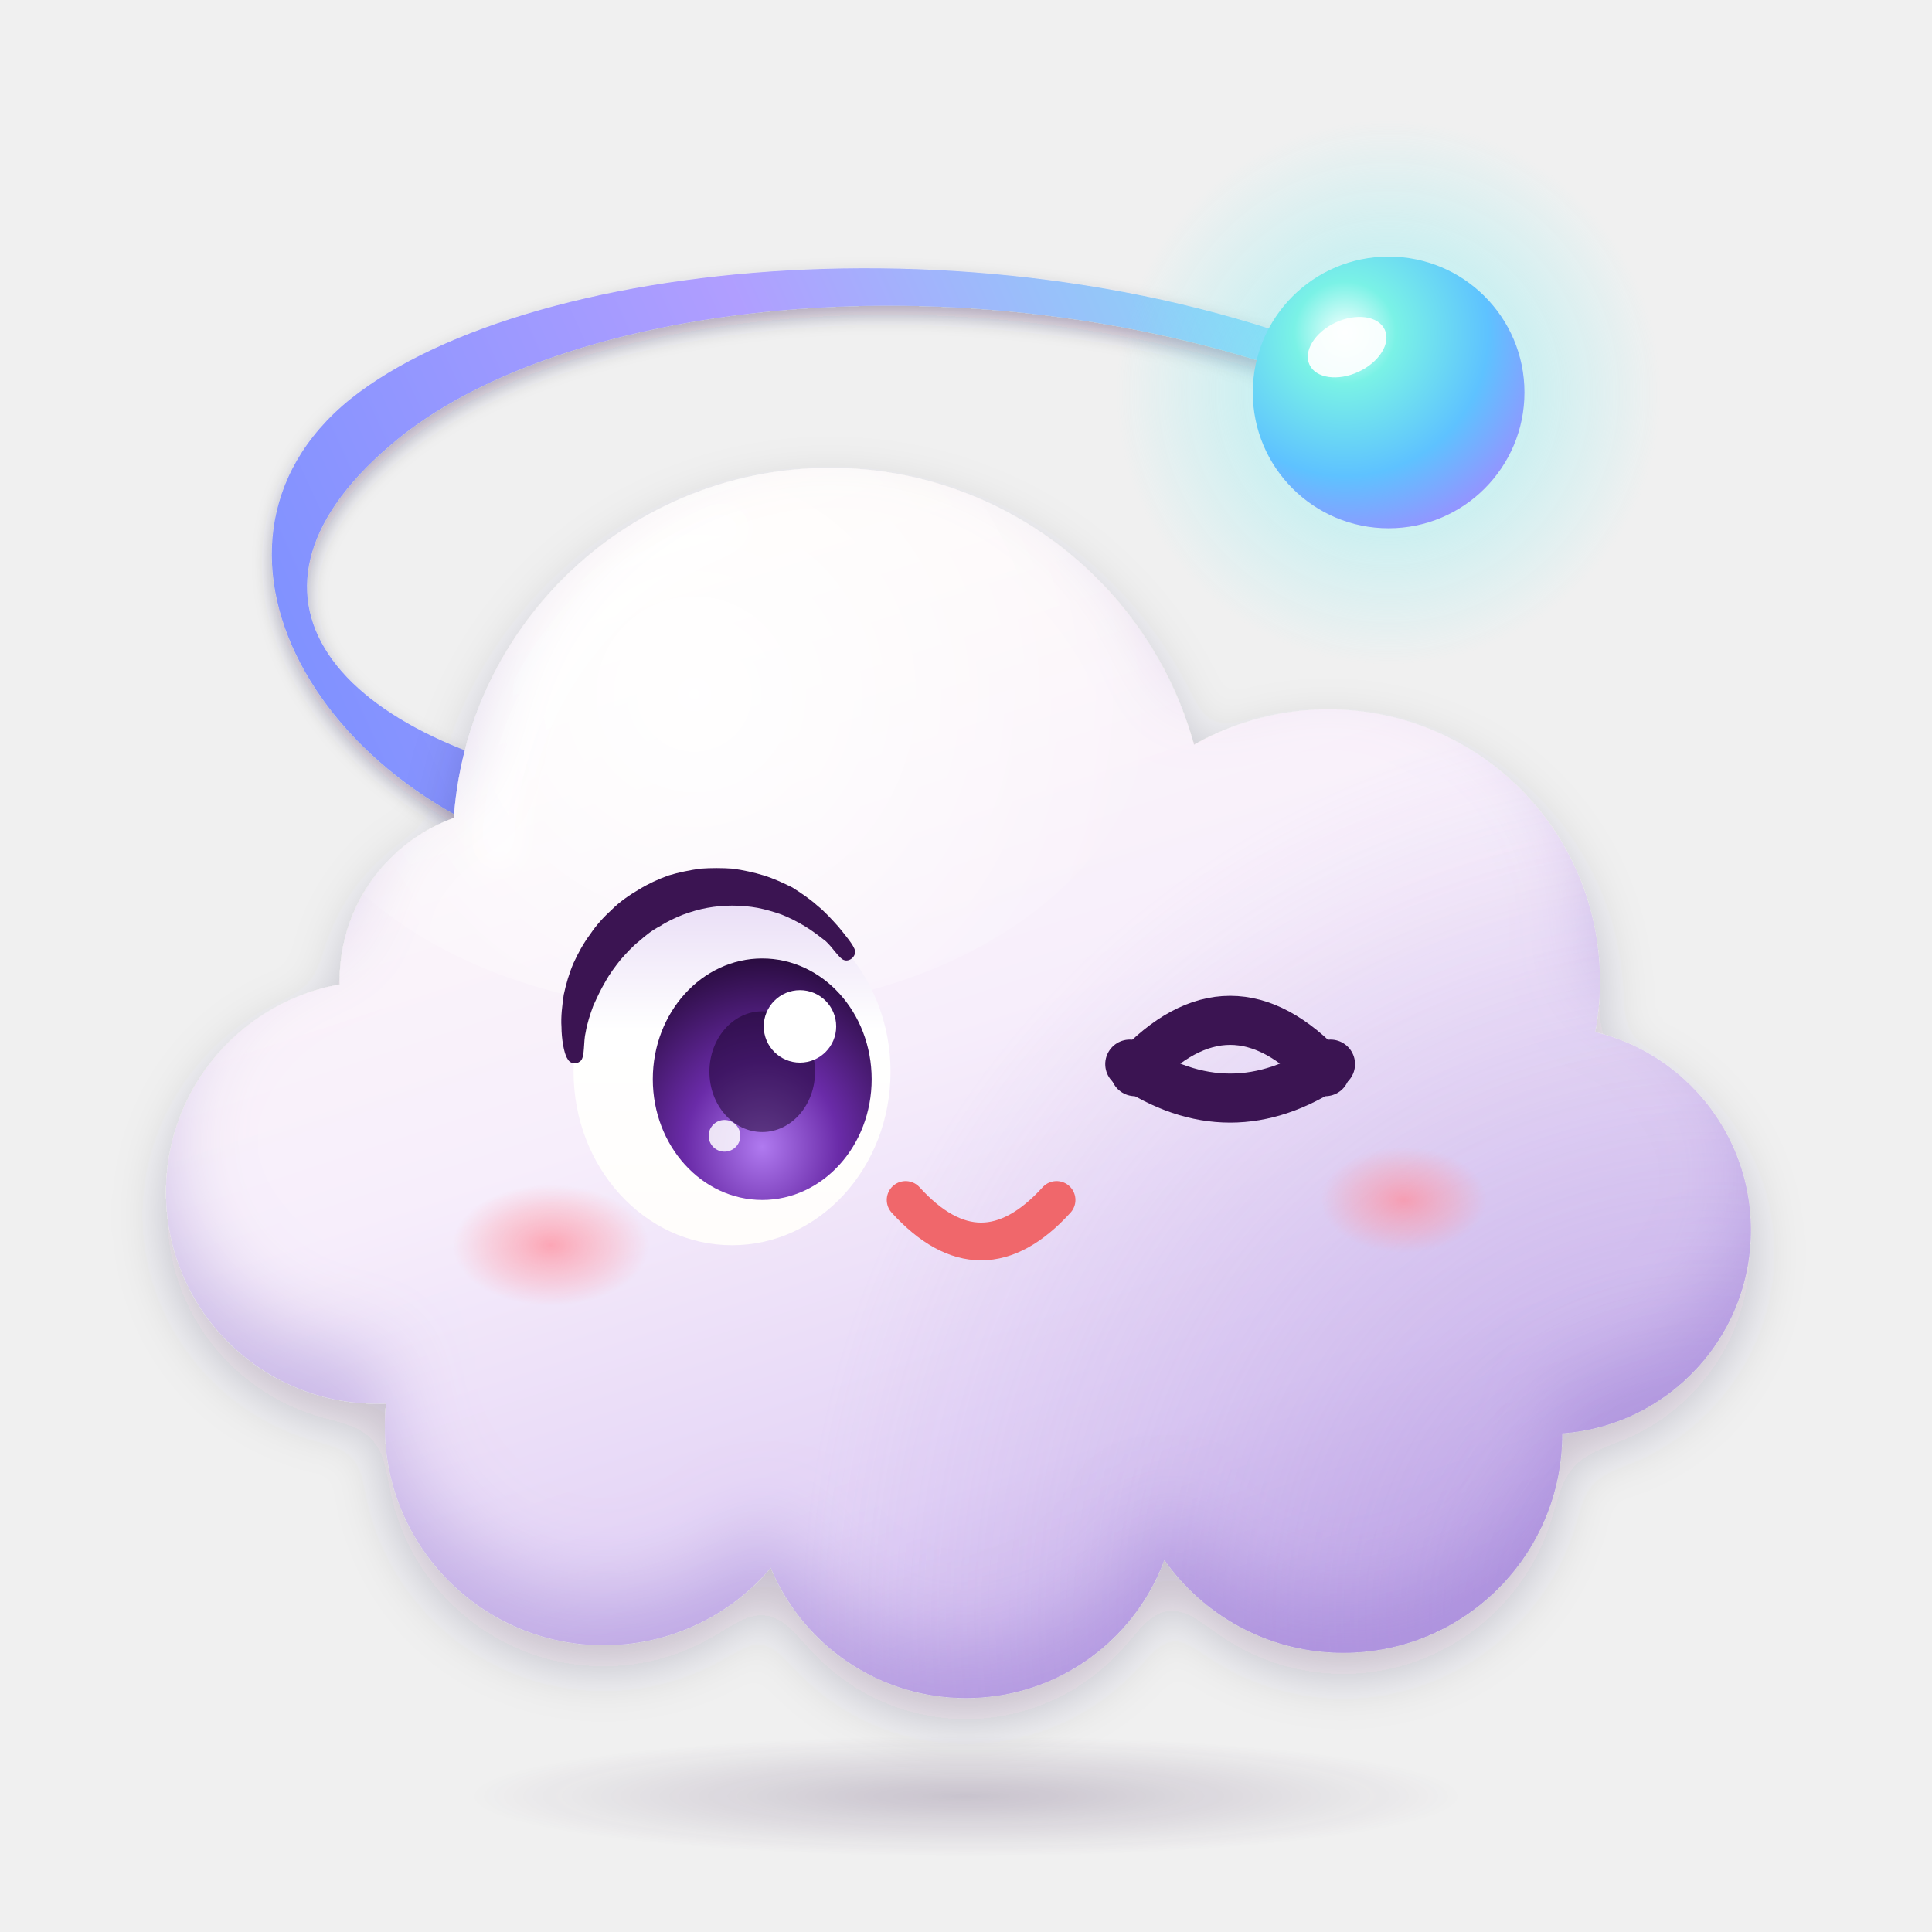
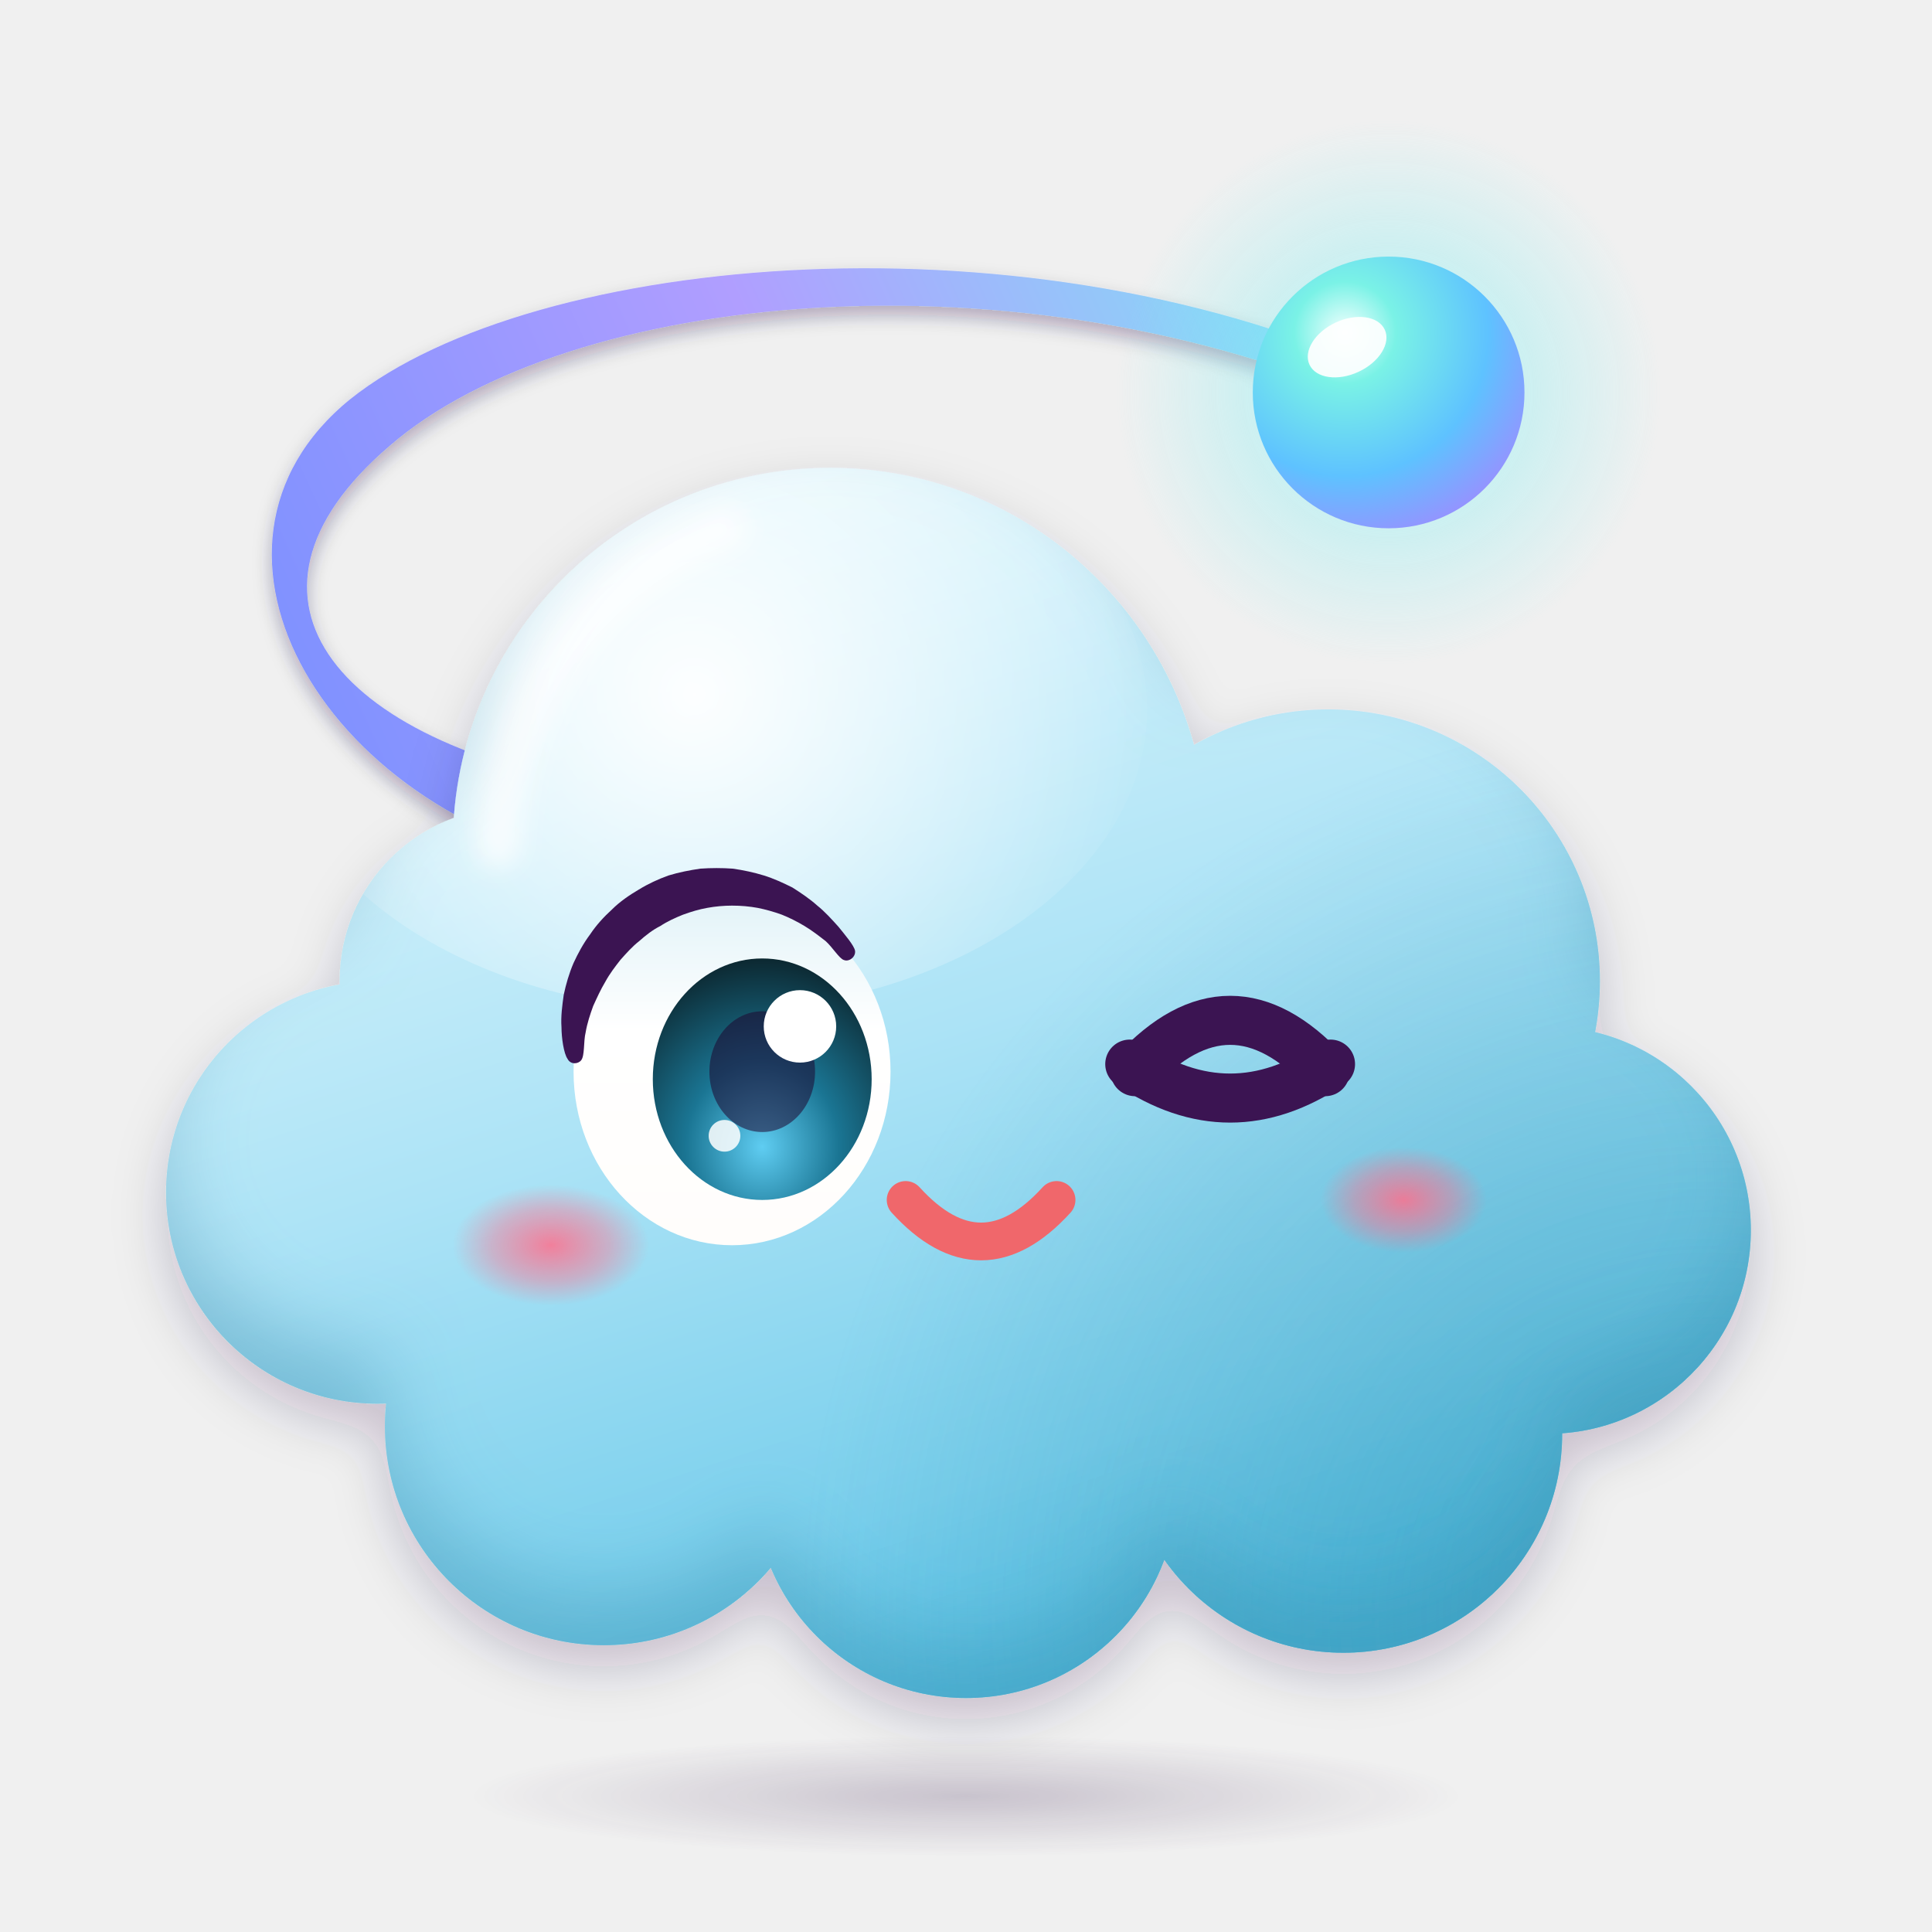
<svg xmlns="http://www.w3.org/2000/svg" viewBox="0 0 256 256" role="img" aria-labelledby="kcTitle">
  <style>
    .float{transform-origin:128px 200px;animation:kfloat 4s cubic-bezier(.45,0,.55,1) infinite}
    @keyframes kfloat{0%{transform:translate(0px,0px)}50%{transform:translate(0px,-3px)}100%{transform:translate(0px,0px)}}
    .groundB{transform-origin:128px 238px;animation:kgroundB 4s cubic-bezier(.45,0,.55,1) infinite}
    @keyframes kgroundB{0%{opacity:1;transform:scale(1,1)}50%{opacity:0.82;transform:scale(0.94,0.94)}100%{opacity:1;transform:scale(1,1)}}
    .hop{animation:khop 8s cubic-bezier(.45,0,.55,1) infinite}
    @keyframes khop{0%{transform:translate(0px,0px)}30.625%{transform:translate(0px,0px);animation-timing-function:cubic-bezier(.2,.75,.35,1)}33.125%{transform:translate(0px,0px);animation-timing-function:cubic-bezier(.2,.75,.35,1)}37.125%{transform:translate(0px,-16.2px);animation-timing-function:cubic-bezier(.2,.75,.35,1)}39.25%{transform:translate(0px,-18px);animation-timing-function:cubic-bezier(.6,0,.85,.45)}42%{transform:translate(0px,-1px);animation-timing-function:cubic-bezier(.2,.75,.35,1)}43.125%{transform:translate(0px,0px);animation-timing-function:cubic-bezier(.2,.75,.35,1)}45.25%{transform:translate(0px,-4px)}47.5%{transform:translate(0px,0px)}50%{transform:translate(0px,0px)}100%{transform:translate(0px,0px)}}
    .squash{transform-origin:128px 226px;animation:ksquash 8s cubic-bezier(.45,0,.55,1) infinite}
    @keyframes ksquash{0%{transform:scale(1,1)}30.625%{transform:scale(1,1);animation-timing-function:cubic-bezier(.2,.75,.35,1)}33.125%{transform:scale(1.09,0.89);animation-timing-function:cubic-bezier(.2,.75,.35,1)}37.125%{transform:scale(0.94,1.08);animation-timing-function:cubic-bezier(.2,.75,.35,1)}39.25%{transform:scale(1.01,0.99);animation-timing-function:cubic-bezier(.6,0,.85,.45)}42%{transform:scale(0.96,1.05);animation-timing-function:cubic-bezier(.2,.75,.35,1)}43.125%{transform:scale(1.08,0.9);animation-timing-function:cubic-bezier(.2,.75,.35,1)}45.25%{transform:scale(0.98,1.02)}47.5%{transform:scale(1.015,0.985)}50%{transform:scale(1,1)}100%{transform:scale(1,1)}}
    .groundA{transform-origin:128px 238px;animation:kgroundA 8s cubic-bezier(.45,0,.55,1) infinite}
    @keyframes kgroundA{0%{opacity:1;transform:scale(1,1)}30.625%{opacity:1;transform:scale(1,1);animation-timing-function:cubic-bezier(.2,.75,.35,1)}33.125%{opacity:1;transform:scale(1.09,1.09);animation-timing-function:cubic-bezier(.2,.75,.35,1)}37.125%{opacity:0.703;transform:scale(0.827,0.827);animation-timing-function:cubic-bezier(.2,.75,.35,1)}39.25%{opacity:0.67;transform:scale(0.808,0.808);animation-timing-function:cubic-bezier(.6,0,.85,.45)}42%{opacity:0.982;transform:scale(0.95,0.95);animation-timing-function:cubic-bezier(.2,.75,.35,1)}43.125%{opacity:1;transform:scale(1.08,1.08);animation-timing-function:cubic-bezier(.2,.75,.35,1)}45.25%{opacity:0.927;transform:scale(0.957,0.957)}47.5%{opacity:1;transform:scale(1.015,1.015)}50%{opacity:1;transform:scale(1,1)}100%{opacity:1;transform:scale(1,1)}}
    .tilt{transform-origin:128px 160px;animation:ktilt 8s cubic-bezier(.45,0,.55,1) infinite}
    @keyframes ktilt{0%{transform:rotate(0deg)}15.625%{transform:rotate(0deg)}20%{transform:rotate(-5deg)}27.5%{transform:rotate(-5deg)}30.625%{transform:rotate(0deg)}56.25%{transform:rotate(0deg)}59.75%{transform:rotate(5deg)}68.125%{transform:rotate(5deg)}73.125%{transform:rotate(0deg)}76.25%{transform:rotate(0deg)}78.75%{transform:rotate(-2deg)}83.125%{transform:rotate(-2deg)}86.875%{transform:rotate(0deg)}100%{transform:rotate(0deg)}}
    .orbGlow{transform-origin:184px 52px;animation:korbGlow 8s cubic-bezier(.45,0,.55,1) infinite}
    @keyframes korbGlow{0%{opacity:0.45;transform:scale(0.9,0.9)}18.75%{opacity:0.5;transform:scale(0.95,0.95)}22.75%{opacity:0.95;transform:scale(1.28,1.28)}28.75%{opacity:0.55;transform:scale(1,1)}36.25%{opacity:0.6;transform:scale(1,1)}39%{opacity:1;transform:scale(1.4,1.4)}45%{opacity:0.55;transform:scale(1,1)}62.5%{opacity:0.7;transform:scale(1.12,1.12)}75%{opacity:0.45;transform:scale(0.92,0.92)}87.5%{opacity:0.62;transform:scale(1.06,1.06)}100%{opacity:0.45;transform:scale(0.9,0.9)}}
    .orbBall{transform-origin:184px 52px;animation:korbBall 8s cubic-bezier(.45,0,.55,1) infinite}
    @keyframes korbBall{0%{transform:scale(1,1)}21.5%{transform:scale(1,1)}22.75%{transform:scale(1.14,1.14)}24.5%{transform:scale(1,1)}37.5%{transform:scale(1,1)}39%{transform:scale(1.16,1.16)}40.75%{transform:scale(1,1)}100%{transform:scale(1,1)}}
    .sparkWink{transform-origin:214px 104px;animation:ksparkWink 8s cubic-bezier(.45,0,.55,1) infinite}
    @keyframes ksparkWink{0%{opacity:0;transform:rotate(0deg) scale(0,0)}59.5%{opacity:0;transform:rotate(0deg) scale(0,0)}62.213%{opacity:1;transform:rotate(45deg) scale(1.15,1.15)}64.925%{opacity:1;transform:rotate(70deg) scale(0.85,0.85)}67.25%{opacity:0;transform:rotate(90deg) scale(0,0)}100%{opacity:0;transform:rotate(0deg) scale(0,0)}}
    .eyeL{transform-origin:97px 145px;animation:keyeL 8s cubic-bezier(.45,0,.55,1) infinite}
    @keyframes keyeL{0%{opacity:1;transform:scale(1,1)}12%{opacity:1;transform:scale(1,1)}12.625%{opacity:1;transform:scale(1,0.22)}12.687%{opacity:0;transform:scale(1,0.22)}13.312%{opacity:0;transform:scale(1,0.22)}13.375%{opacity:1;transform:scale(1,0.22)}14.125%{opacity:1;transform:scale(1,1)}32.5%{opacity:1;transform:scale(1,1)}33.375%{opacity:1;transform:scale(1,0.22)}33.562%{opacity:0;transform:scale(1,0.22)}49.375%{opacity:0;transform:scale(1,0.22)}49.562%{opacity:1;transform:scale(1,0.22)}50.875%{opacity:1;transform:scale(1,1)}83.5%{opacity:1;transform:scale(1,1)}84.125%{opacity:1;transform:scale(1,0.22)}84.188%{opacity:0;transform:scale(1,0.22)}84.812%{opacity:0;transform:scale(1,0.22)}84.875%{opacity:1;transform:scale(1,0.22)}85.625%{opacity:1;transform:scale(1,1)}100%{opacity:1;transform:scale(1,1)}}
    .eyeR{transform-origin:163px 141px;animation:keyeR 8s cubic-bezier(.45,0,.55,1) infinite}
    @keyframes keyeR{0%{opacity:1;transform:scale(1,1)}12%{opacity:1;transform:scale(1,1)}12.625%{opacity:1;transform:scale(1,0.22)}12.687%{opacity:0;transform:scale(1,0.22)}13.312%{opacity:0;transform:scale(1,0.22)}13.375%{opacity:1;transform:scale(1,0.22)}14.125%{opacity:1;transform:scale(1,1)}32.5%{opacity:1;transform:scale(1,1)}33.375%{opacity:1;transform:scale(1,0.22)}33.562%{opacity:0;transform:scale(1,0.22)}49.375%{opacity:0;transform:scale(1,0.22)}49.562%{opacity:1;transform:scale(1,0.22)}50.875%{opacity:1;transform:scale(1,1)}58.125%{opacity:1;transform:scale(1,1)}59%{opacity:1;transform:scale(1,0.22)}59.188%{opacity:0;transform:scale(1,0.22)}68.75%{opacity:0;transform:scale(1,0.22)}68.938%{opacity:1;transform:scale(1,0.22)}70.25%{opacity:1;transform:scale(1,1)}83.5%{opacity:1;transform:scale(1,1)}84.125%{opacity:1;transform:scale(1,0.22)}84.188%{opacity:0;transform:scale(1,0.22)}84.812%{opacity:0;transform:scale(1,0.22)}84.875%{opacity:1;transform:scale(1,0.22)}85.625%{opacity:1;transform:scale(1,1)}100%{opacity:1;transform:scale(1,1)}}
    .shutL{animation:kshutL 8s cubic-bezier(.45,0,.55,1) infinite}
    @keyframes kshutL{0%{opacity:0}12.6%{opacity:0}12.687%{opacity:1}13.312%{opacity:1}13.4%{opacity:0}84.1%{opacity:0}84.188%{opacity:1}84.812%{opacity:1}84.9%{opacity:0}100%{opacity:0}}
    .shutR{animation:kshutR 8s cubic-bezier(.45,0,.55,1) infinite}
    @keyframes kshutR{0%{opacity:0}12.6%{opacity:0}12.687%{opacity:1}13.312%{opacity:1}13.4%{opacity:0}84.1%{opacity:0}84.188%{opacity:1}84.812%{opacity:1}84.9%{opacity:0}100%{opacity:0}}
    .arcL{transform-origin:97px 142px;animation:karcL 8s cubic-bezier(.45,0,.55,1) infinite}
    @keyframes karcL{0%{opacity:0;transform:scale(1,0.5)}33.438%{opacity:0;transform:scale(1,0.5)}33.562%{opacity:1;transform:scale(1,0.5)}35%{opacity:1;transform:scale(1.12,1.18)}36.25%{opacity:1;transform:scale(1,1)}49.375%{opacity:1;transform:scale(1,1)}49.562%{opacity:0;transform:scale(1,0.5)}100%{opacity:0;transform:scale(1,0.5)}}
    .arcR{transform-origin:163px 138px;animation:karcR 8s cubic-bezier(.45,0,.55,1) infinite}
    @keyframes karcR{0%{opacity:0;transform:scale(1,0.5)}33.438%{opacity:0;transform:scale(1,0.5)}33.562%{opacity:1;transform:scale(1,0.5)}35%{opacity:1;transform:scale(1.12,1.18)}36.25%{opacity:1;transform:scale(1,1)}49.375%{opacity:1;transform:scale(1,1)}49.562%{opacity:0;transform:scale(1,0.5)}59.062%{opacity:0;transform:scale(1,0.5)}59.188%{opacity:1;transform:scale(1,0.5)}60.625%{opacity:1;transform:scale(1.12,1.18)}61.875%{opacity:1;transform:scale(1,1)}68.75%{opacity:1;transform:scale(1,1)}68.938%{opacity:0;transform:scale(1,0.5)}100%{opacity:0;transform:scale(1,0.5)}}
    .iris{animation:kiris 8s cubic-bezier(.45,0,.55,1) infinite}
    @keyframes kiris{0%{transform:translate(0px,0px)}15%{transform:translate(0px,0px)}17.75%{transform:translate(2px,-5px)}27.5%{transform:translate(2px,-5px)}30.25%{transform:translate(0px,0px)}50.625%{transform:translate(-3px,0.5px)}75.625%{transform:translate(-3px,0.5px)}77.5%{transform:translate(-7px,1px)}82.75%{transform:translate(-7px,1px)}85%{transform:translate(0px,0px)}100%{transform:translate(0px,0px)}}
    .smile{transform-origin:130px 163px;animation:ksmile 8s cubic-bezier(.45,0,.55,1) infinite}
    @keyframes ksmile{0%{opacity:1;transform:scale(1,1)}17.75%{opacity:1;transform:scale(1,1)}18.75%{opacity:0;transform:scale(0.6,0.6)}27%{opacity:0;transform:scale(0.6,0.6)}28.375%{opacity:1;transform:scale(1,1)}32.5%{opacity:1;transform:scale(1,1)}33.375%{opacity:0;transform:scale(1.3,0.8)}49.125%{opacity:0;transform:scale(0.8,0.8)}50.375%{opacity:1;transform:scale(1,1)}58.25%{opacity:1;transform:scale(1,1)}60%{opacity:1;transform:scale(1.2,1.12)}68.5%{opacity:1;transform:scale(1.2,1.12)}70.625%{opacity:1;transform:scale(1,1)}100%{opacity:1;transform:scale(1,1)}}
    .mouthO{transform-origin:130px 163px;animation:kmouthO 8s cubic-bezier(.45,0,.55,1) infinite}
    @keyframes kmouthO{0%{opacity:0;transform:scale(0.3,0.3)}18%{opacity:0;transform:scale(0.3,0.3)}19.25%{opacity:1;transform:scale(1.12,1.12)}20.25%{opacity:1;transform:scale(1,1)}23.75%{opacity:1;transform:scale(0.88,1.06)}27.25%{opacity:1;transform:scale(1,1)}28.5%{opacity:0;transform:scale(0.3,0.3)}100%{opacity:0;transform:scale(0.3,0.3)}}
    .grin{transform-origin:130px 161px;animation:kgrin 8s cubic-bezier(.45,0,.55,1) infinite}
    @keyframes kgrin{0%{opacity:0;transform:scale(0.6,0.2)}32.75%{opacity:0;transform:scale(0.6,0.2)}33.75%{opacity:1;transform:scale(1.06,1.1)}35%{opacity:1;transform:scale(1,1)}39%{opacity:1;transform:scale(1.06,1.14)}43.125%{opacity:1;transform:scale(1.12,0.88)}45.25%{opacity:1;transform:scale(1,1)}48.75%{opacity:1;transform:scale(1,1)}50%{opacity:0;transform:scale(0.6,0.3)}100%{opacity:0;transform:scale(0.6,0.2)}}
    .cheekL{transform-origin:73px 165px;animation:kcheekL 8s cubic-bezier(.45,0,.55,1) infinite}
    @keyframes kcheekL{0%{opacity:0.75;transform:translate(0px,0px) scale(1,1)}32.5%{opacity:0.75;transform:translate(0px,0px) scale(1,1)}35%{opacity:1;transform:translate(0px,0px) scale(1.35,1.25)}48.75%{opacity:1;transform:translate(0px,0px) scale(1.35,1.25)}51.875%{opacity:0.75;transform:translate(0px,0px) scale(1,1)}58.75%{opacity:0.75;transform:translate(0px,0px) scale(1,1)}60.625%{opacity:0.9;transform:translate(0px,0px) scale(1.1,1.1)}68.75%{opacity:0.9;transform:translate(0px,0px) scale(1.1,1.1)}71.25%{opacity:0.75;transform:translate(0px,0px) scale(1,1)}100%{opacity:0.75;transform:translate(0px,0px) scale(1,1)}}
    .cheekR{transform-origin:186px 159px;animation:kcheekR 8s cubic-bezier(.45,0,.55,1) infinite}
    @keyframes kcheekR{0%{opacity:0.75;transform:translate(0px,0px) scale(1,1)}32.5%{opacity:0.75;transform:translate(0px,0px) scale(1,1)}35%{opacity:1;transform:translate(0px,0px) scale(1.35,1.25)}48.75%{opacity:1;transform:translate(0px,0px) scale(1.35,1.25)}51.875%{opacity:0.75;transform:translate(0px,0px) scale(1,1)}58.75%{opacity:0.75;transform:translate(0px,0px) scale(1,1)}60.625%{opacity:1;transform:translate(0px,-3px) scale(1.3,1.2)}68.75%{opacity:1;transform:translate(0px,-3px) scale(1.3,1.2)}71.25%{opacity:0.75;transform:translate(0px,0px) scale(1,1)}100%{opacity:0.75;transform:translate(0px,0px) scale(1,1)}}
    .spark1{transform-origin:209px 31px;animation:kspark1 8s cubic-bezier(.45,0,.55,1) infinite}
    @keyframes kspark1{0%{opacity:0;transform:rotate(0deg) scale(0,0)}21.5%{opacity:0;transform:rotate(0deg) scale(0,0)}23.906%{opacity:1;transform:rotate(45deg) scale(1.15,1.15)}26.312%{opacity:1;transform:rotate(70deg) scale(0.85,0.85)}28.375%{opacity:0;transform:rotate(90deg) scale(0,0)}100%{opacity:0;transform:rotate(0deg) scale(0,0)}}
    .spark2{transform-origin:157px 30px;animation:kspark2 8s cubic-bezier(.45,0,.55,1) infinite}
    @keyframes kspark2{0%{opacity:0;transform:rotate(0deg) scale(0,0)}37.5%{opacity:0;transform:rotate(0deg) scale(0,0)}39.688%{opacity:1;transform:rotate(45deg) scale(1.15,1.15)}41.875%{opacity:1;transform:rotate(70deg) scale(0.85,0.85)}43.75%{opacity:0;transform:rotate(90deg) scale(0,0)}100%{opacity:0;transform:rotate(0deg) scale(0,0)}}
    .spark3{transform-origin:212px 68px;animation:kspark3 8s cubic-bezier(.45,0,.55,1) infinite}
    @keyframes kspark3{0%{opacity:0;transform:rotate(0deg) scale(0,0)}38.75%{opacity:0;transform:rotate(0deg) scale(0,0)}40.719%{opacity:1;transform:rotate(45deg) scale(1.15,1.15)}42.688%{opacity:1;transform:rotate(70deg) scale(0.85,0.85)}44.375%{opacity:0;transform:rotate(90deg) scale(0,0)}100%{opacity:0;transform:rotate(0deg) scale(0,0)}}
    @media (prefers-reduced-motion: reduce){*{animation:none!important}.moving{display:none}.still{display:inline}}
    .still{display:none}
  </style>
  <defs>
    <linearGradient id="kcBody" gradientUnits="userSpaceOnUse" x1="96" y1="62" x2="150" y2="226">
-       <stop offset="0" stop-color="#FFFCF8" />
-       <stop offset=".46" stop-color="#F7EEFB" />
-       <stop offset=".8" stop-color="#E2D2F6" />
-       <stop offset="1" stop-color="#C9B1EC" />
+       <stop offset="0" stop-color="#E2F7FD" />
+       <stop offset=".46" stop-color="#ACE3F6" />
+       <stop offset=".8" stop-color="#79CFEC" />
+       <stop offset="1" stop-color="#4DBBE0" />
    </linearGradient>
    <radialGradient id="kcShade" gradientUnits="userSpaceOnUse" cx="226" cy="214" r="120">
-       <stop offset="0" stop-color="#A88BDB" stop-opacity=".5" />
-       <stop offset="1" stop-color="#A88BDB" stop-opacity="0" />
+       <stop offset="0" stop-color="#3492B2" stop-opacity=".5" />
+       <stop offset="1" stop-color="#3492B2" stop-opacity="0" />
    </radialGradient>
    <radialGradient id="kcSheen" gradientUnits="userSpaceOnUse" cx="92" cy="92" r="62">
      <stop offset="0" stop-color="#FFFFFF" stop-opacity=".95" />
      <stop offset="1" stop-color="#FFFFFF" stop-opacity="0" />
    </radialGradient>
    <radialGradient id="kcGround">
      <stop offset="0" stop-color="#2B0E42" stop-opacity=".2" />
      <stop offset="1" stop-color="#2B0E42" stop-opacity="0" />
    </radialGradient>
    <radialGradient id="kcCheek">
-       <stop offset="0" stop-color="#FF8F9E" stop-opacity=".75" />
-       <stop offset=".6" stop-color="#FF9AA6" stop-opacity=".35" />
-       <stop offset="1" stop-color="#FF9AA6" stop-opacity="0" />
+       <stop offset="0" stop-color="#FF6F8C" stop-opacity=".85" />
+       <stop offset=".6" stop-color="#FF6F8C" stop-opacity=".4" />
+       <stop offset="1" stop-color="#FF6F8C" stop-opacity="0" />
    </radialGradient>
    <linearGradient id="kcSclera" x1="0" y1="0" x2="0" y2="1">
-       <stop offset="0" stop-color="#E9DDF6" />
+       <stop offset="0" stop-color="#E2F3F8" />
      <stop offset=".38" stop-color="#FFFFFF" />
      <stop offset="1" stop-color="#FFFDFB" />
    </linearGradient>
    <radialGradient id="kcIris" cx=".5" cy=".78" r=".78">
-       <stop offset="0" stop-color="#B07AF0" />
-       <stop offset=".45" stop-color="#6A2BA8" />
-       <stop offset="1" stop-color="#2A0C40" />
+       <stop offset="0" stop-color="#5FCDF2" />
+       <stop offset=".45" stop-color="#1A7593" />
+       <stop offset="1" stop-color="#0C2831" />
    </radialGradient>
    <linearGradient id="kcTail" gradientUnits="userSpaceOnUse" x1="40" y1="112" x2="190" y2="44">
      <stop offset="0" stop-color="#7A90FF" />
      <stop offset=".5" stop-color="#B09EFF" />
      <stop offset="1" stop-color="#7DE9F4" />
    </linearGradient>
    <radialGradient id="kcOrb" cx=".34" cy=".28" r=".85">
      <stop offset="0" stop-color="#F2FFFE" />
      <stop offset=".22" stop-color="#7AF2E6" />
      <stop offset=".62" stop-color="#5EC2FF" />
      <stop offset="1" stop-color="#A585FF" />
    </radialGradient>
    <radialGradient id="kcGlow">
      <stop offset="0" stop-color="#7EF0F4" stop-opacity=".9" />
      <stop offset=".45" stop-color="#7EF0F4" stop-opacity=".35" />
      <stop offset="1" stop-color="#7EF0F4" stop-opacity="0" />
    </radialGradient>
    <filter id="kcLift" x="-15%" y="-15%" width="130%" height="140%">
      <feDropShadow dx="0" dy="3" stdDeviation="3.5" flood-color="#2B0E42" flood-opacity=".2" />
    </filter>
    <filter id="kcPuff" x="-5%" y="-5%" width="110%" height="110%">
      <feOffset in="SourceAlpha" dy="-7" result="up" />
      <feGaussianBlur in="up" stdDeviation="5" result="upBlur" />
      <feComposite in="SourceAlpha" in2="upBlur" operator="out" result="rim" />
-       <feFlood flood-color="#9C7DD6" flood-opacity=".5" />
+       <feFlood flood-color="#3D99B8" flood-opacity=".5" />
      <feComposite in2="rim" operator="in" result="shade" />
      <feMerge>
        <feMergeNode in="SourceGraphic" />
        <feMergeNode in="shade" />
      </feMerge>
    </filter>
    <filter id="kcEdge" x="-10%" y="-10%" width="120%" height="125%">
      <feDropShadow dx="0" dy="1.2" stdDeviation="1.2" flood-color="#2B0E42" flood-opacity=".3" />
    </filter>
    <filter id="kcSoft" x="-50%" y="-50%" width="200%" height="200%">
      <feGaussianBlur stdDeviation="1.6" />
    </filter>
    <clipPath id="kcCloud">
      <circle cx="110" cy="112" r="50" />
      <circle cx="176" cy="130" r="36" />
      <circle cx="205" cy="163" r="27" />
      <circle cx="178" cy="190" r="29" />
      <circle cx="128" cy="197" r="28" />
      <circle cx="80" cy="189" r="29" />
      <circle cx="50" cy="158" r="28" />
      <circle cx="68" cy="130" r="23" />
      <ellipse cx="128" cy="158" rx="84" ry="44" />
    </clipPath>
    <clipPath id="kcEyeL">
      <ellipse cx="97" cy="142" rx="21" ry="23" />
    </clipPath>
    <clipPath id="kcEyeR">
      <ellipse cx="163" cy="138" rx="17.5" ry="19.5" />
+     </clipPath>
+     <clipPath id="kcEyeLLid">
+       <ellipse cx="97" cy="142" rx="22.5" ry="24.5" />
+     </clipPath>
+     <clipPath id="kcEyeRLid">
+       <ellipse cx="163" cy="138" rx="19.0" ry="21.0" />
    </clipPath>
    <clipPath id="kcMouth">
      <path d="M116 160Q130 164 144 160Q143.5 180 130 180Q116.5 180 116 160Z" />
    </clipPath>
  </defs>
  <g class="groundA">
    <g class="groundB">
      <ellipse cx="128" cy="238" rx="66" ry="8" fill="url(#kcGround)" />
    </g>
  </g>
  <g class="float">
    <g class="hop">
      <g class="tilt">
        <g class="moving">
          <path d="M82.8 104.8C44.8 99.2 27.9 79.4 51.6 59.1C75.2 38.6 134.9 32.5 183.1 53.9L184.9 50.1C137.1 27.5 70.8 33.4 46.4 52.9C22.1 72.6 43.2 108.8 81.2 115.2Z" fill="url(#kcTail)" filter="url(#kcEdge)">
            <animate attributeName="d" dur="8s" repeatCount="indefinite" calcMode="spline" keyTimes="0;0.1;0.163;0.198;0.235;0.275;0.331;0.371;0.395;0.42;0.434;0.455;0.48;0.507;0.562;0.6;0.637;0.681;0.731;0.775;0.838;0.912;1" keySplines=".45 0 .55 1;.45 0 .55 1;.45 0 .55 1;.45 0 .55 1;.45 0 .55 1;.45 0 .55 1;.45 0 .55 1;.45 0 .55 1;.45 0 .55 1;.45 0 .55 1;.45 0 .55 1;.45 0 .55 1;.45 0 .55 1;.45 0 .55 1;.45 0 .55 1;.45 0 .55 1;.45 0 .55 1;.45 0 .55 1;.45 0 .55 1;.45 0 .55 1;.45 0 .55 1;.45 0 .55 1" values="M82.8 104.8C44.8 99.2 27.9 79.4 51.6 59.1C75.2 38.6 134.9 32.5 183.1 53.9L184.9 50.1C137.1 27.5 70.8 33.4 46.4 52.9C22.1 72.6 43.2 108.8 81.2 115.2Z;M82.7 104.8C44.6 99.9 27.5 81.9 49.9 60.2C72.2 38.2 130.6 26.3 180.6 43.4L182 39.5C132.5 21.1 67.5 33.3 44.3 54.2C21.3 75.4 43.2 109.5 81.3 115.2Z;M82.9 104.8C44.9 98.7 28.1 77.4 52.9 58.4C77.5 39.2 137.9 38.5 184.3 63.6L186.3 59.9C140.5 33.7 73.4 33.7 48 51.9C22.7 70.3 43.3 108.3 81.1 115.2Z;M82.9 104.8C45 98.4 28.3 76.1 53.7 58C79 39.6 139.6 42.5 184.6 70L186.9 66.5C142.5 37.9 75.1 34 49.1 51.3C23.2 68.8 43.3 108 81.1 115.2Z;M82.8 104.8C44.6 99.7 27.7 81.4 50.4 59.9C72.8 38.2 131.3 26.7 181.1 44.3L182.6 40.3C133.2 21.5 68.2 33.1 44.8 53.9C21.6 74.8 43.2 109.3 81.2 115.2Z;M82.8 104.8C44.8 99 27.9 78.8 52 58.9C76 38.8 135.9 34.5 183.6 57.1L185.5 53.4C138.3 29.5 71.7 33.5 46.9 52.5C22.3 71.8 43.2 108.6 81.2 115.2Z;M82.7 104.8C44.5 100.2 27.4 83.2 49.1 60.7C70.6 38 128 22.6 178.7 37.1L179.9 33C129.5 17.3 65.8 33.2 43.3 54.9C21.1 76.9 43.2 109.8 81.3 115.2Z;M83 104.9C45.2 97.7 29 73.6 55.5 57.1C81.8 40.3 142.2 49.2 184.7 80.6L187.3 77.2C145.6 44.8 78.3 34.4 51.2 50.1C24.3 66 43.3 107.3 81 115.1Z;M82.6 104.8C44.4 100.5 27.4 84.4 48.3 61.2C69 37.8 125.1 19 176.6 30.8L177.6 26.7C126.4 13.6 64 33.1 42.3 55.7C20.8 78.4 43.2 110.2 81.4 115.2Z;M82.8 104.8C44.7 99.5 27.8 80.7 50.8 59.6C73.6 38.3 132.6 28.6 181.9 47.5L183.4 43.6C134.6 23.5 69.1 33.2 45.3 53.5C21.8 74.1 43.2 109.1 81.2 115.2Z;M83 104.9C45.2 97.7 28.9 73.5 55.4 57.1C81.9 40.4 142.3 50 184.5 81.7L187.1 78.4C145.6 45.6 78.3 34.5 51.2 50.1C24.3 65.9 43.3 107.3 81 115.1Z;M82.7 104.8C44.5 100 27.6 82.6 49.5 60.4C71.3 38 129 23.7 179.5 39.1L180.8 35.1C130.7 18.5 66.5 33.1 43.8 54.6C21.3 76.2 43.2 109.6 81.3 115.2Z;M82.9 104.8C44.9 98.8 28.1 77.9 52.6 58.6C77 39 137.2 37 184.2 61.2L186.1 57.5C139.8 32.1 72.8 33.6 47.7 52.1C22.6 70.8 43.3 108.4 81.1 115.2Z;M82.8 104.8C44.8 99.2 27.9 79.4 51.6 59.1C75.2 38.6 134.9 32.5 183.1 53.9L184.9 50.1C137.1 27.5 70.8 33.4 46.4 52.9C22.1 72.6 43.2 108.8 81.2 115.2Z;M82.8 104.8C44.8 99.2 27.9 79.4 51.6 59.1C75.2 38.6 134.9 32.5 183.1 53.9L184.9 50.1C137.1 27.5 70.8 33.4 46.4 52.9C22.1 72.6 43.2 108.8 81.2 115.2Z;M82.7 104.8C44.6 99.9 27.6 82 49.9 60.1C72.1 38.1 130.3 25.6 180.4 42.2L181.8 38.3C132.1 20.4 67.4 33.2 44.3 54.2C21.4 75.5 43.2 109.5 81.3 115.2Z;M82.9 104.8C44.9 98.9 28 78.1 52.4 58.7C76.7 39 136.9 36.5 184 60.4L185.9 56.6C139.5 31.6 72.5 33.6 47.4 52.2C22.5 71.1 43.3 108.5 81.1 115.2Z;M82.8 104.8C44.8 99.2 27.9 79.4 51.6 59.1C75.2 38.6 134.9 32.5 183.1 53.9L184.9 50.1C137.1 27.5 70.8 33.4 46.4 52.9C22.1 72.6 43.2 108.8 81.2 115.2Z;M82.9 104.8C44.9 98.7 28.1 77.4 52.9 58.4C77.5 39.2 137.9 38.5 184.3 63.6L186.3 59.9C140.5 33.7 73.4 33.7 48 51.9C22.7 70.3 43.3 108.3 81.1 115.2Z;M82.8 104.8C44.7 99.5 27.8 80.7 50.8 59.6C73.6 38.3 132.6 28.6 181.9 47.5L183.4 43.6C134.6 23.5 69.1 33.2 45.3 53.5C21.8 74.1 43.2 109.1 81.2 115.2Z;M82.9 104.8C44.9 98.9 28 78.1 52.4 58.7C76.7 39 136.9 36.5 184 60.4L185.9 56.6C139.5 31.6 72.5 33.6 47.4 52.2C22.5 71.1 43.3 108.5 81.1 115.2Z;M82.8 104.8C44.6 99.7 27.7 81.4 50.4 59.9C72.8 38.2 131.3 26.7 181.1 44.3L182.6 40.3C133.2 21.5 68.2 33.1 44.8 53.9C21.6 74.8 43.2 109.3 81.2 115.2Z;M82.8 104.8C44.8 99.2 27.9 79.4 51.6 59.1C75.2 38.6 134.9 32.5 183.1 53.9L184.9 50.1C137.1 27.5 70.8 33.4 46.4 52.9C22.1 72.6 43.2 108.8 81.2 115.2Z" />
          </path>
          <g>
            <animateTransform attributeName="transform" type="translate" dur="8s" repeatCount="indefinite" calcMode="spline" keyTimes="0;0.1;0.163;0.198;0.235;0.275;0.331;0.371;0.395;0.42;0.434;0.455;0.48;0.507;0.562;0.6;0.637;0.681;0.731;0.775;0.838;0.912;1" keySplines=".45 0 .55 1;.45 0 .55 1;.45 0 .55 1;.45 0 .55 1;.45 0 .55 1;.45 0 .55 1;.45 0 .55 1;.45 0 .55 1;.45 0 .55 1;.45 0 .55 1;.45 0 .55 1;.45 0 .55 1;.45 0 .55 1;.45 0 .55 1;.45 0 .55 1;.45 0 .55 1;.45 0 .55 1;.45 0 .55 1;.45 0 .55 1;.45 0 .55 1;.45 0 .55 1;.45 0 .55 1" values="0 0;-2.7 -10.6;1.3 9.8;1.8 16.3;-2.1 -9.7;0.5 3.2;-4.7 -16.9;2 26.9;-6.9 -23.3;-1.3 -6.5;1.8 28;-3.8 -14.9;1.1 7.3;0 0;0 0;-2.9 -11.7;1 6.5;0 0;1.3 9.8;-1.3 -6.5;1 6.5;-2.1 -9.7;0 0" />
            <circle class="orbGlow" cx="184" cy="52" r="36" fill="url(#kcGlow)" />
            <g class="orbBall">
              <circle cx="184" cy="52" r="18" fill="url(#kcOrb)" />
              <ellipse cx="178.5" cy="46" rx="5.5" ry="3.6" fill="#FFFFFF" opacity=".92" transform="rotate(-25 178.5 46)" />
            </g>
            <g opacity="0" class="spark1">
              <path d="M209 21Q210 30 219 31Q210 32 209 41Q208 32 199 31Q208 30 209 21Z" fill="#6FE3F2" />
              <path d="M209 26.5Q209.4 30.6 213.5 31Q209.4 31.4 209 35.5Q208.6 31.4 204.5 31Q208.6 30.6 209 26.5Z" fill="#FFFFFF" />
            </g>
            <g opacity="0" class="spark2">
              <path d="M157 22Q157.8 29.2 165 30Q157.8 30.8 157 38Q156.2 30.8 149 30Q156.2 29.2 157 22Z" fill="#B79BFF" />
              <path d="M157 26.4Q157.4 29.6 160.6 30Q157.4 30.4 157 33.6Q156.6 30.4 153.4 30Q156.6 29.6 157 26.4Z" fill="#FFFFFF" />
            </g>
            <g opacity="0" class="spark3">
              <path d="M212 60.5Q212.8 67.2 219.5 68Q212.8 68.8 212 75.5Q211.2 68.8 204.5 68Q211.2 67.2 212 60.5Z" fill="#FFD36E" />
              <path d="M212 64.6Q212.3 67.7 215.4 68Q212.3 68.3 212 71.4Q211.7 68.3 208.6 68Q211.7 67.7 212 64.6Z" fill="#FFFFFF" />
            </g>
          </g>
        </g>
        <g class="still">
          <path d="M82.8 104.8C44.8 99.2 27.9 79.4 51.6 59.1C75.2 38.6 134.9 32.5 183.1 53.9L184.9 50.1C137.1 27.5 70.8 33.4 46.4 52.9C22.1 72.6 43.2 108.8 81.2 115.2Z" fill="url(#kcTail)" filter="url(#kcEdge)" />
          <circle cx="184" cy="52" r="36" fill="url(#kcGlow)" />
          <g>
            <circle cx="184" cy="52" r="18" fill="url(#kcOrb)" />
            <ellipse cx="178.5" cy="46" rx="5.5" ry="3.6" fill="#FFFFFF" opacity=".92" transform="rotate(-25 178.5 46)" />
          </g>
        </g>
        <g class="squash">
          <g filter="url(#kcLift)">
            <g filter="url(#kcPuff)">
              <g clip-path="url(#kcCloud)">
                <rect x="10" y="50" width="236" height="190" fill="url(#kcBody)" />
                <rect x="10" y="50" width="236" height="190" fill="url(#kcShade)" />
                <ellipse cx="94" cy="94" rx="58" ry="40" fill="url(#kcSheen)" />
                <path d="M66 112A46 46 0 0 1 96 70" fill="none" stroke="#FFFFFF" stroke-width="6" stroke-linecap="round" opacity=".7" filter="url(#kcSoft)" />
              </g>
            </g>
          </g>
          <ellipse class="cheekL" cx="73" cy="165" rx="13" ry="8" fill="url(#kcCheek)" />
          <ellipse class="cheekR" cx="186" cy="159" rx="11" ry="7" fill="url(#kcCheek)" />
          <g class="eyeL">
            <ellipse cx="97" cy="142" rx="21" ry="23" fill="url(#kcSclera)" />
            <g clip-path="url(#kcEyeL)">
              <g class="iris">
                <ellipse cx="101" cy="143" rx="14.5" ry="16" fill="url(#kcIris)" />
                <ellipse cx="101" cy="142" rx="7" ry="8" fill="#1E0630" opacity=".55" />
                <circle cx="106" cy="136" r="4.8" fill="#FFFFFF" />
                <circle cx="96" cy="150.5" r="2.1" fill="#FFFFFF" opacity=".85" />
              </g>
            </g>
            <path d="M75.2 140.3C74.7 139.6 74.4 137.5 74.4 136.1C74.3 134.7 74.5 133.2 74.7 131.8C75 130.4 75.4 129 76 127.6C76.6 126.3 77.3 125 78.2 123.8C79 122.6 80 121.5 81.1 120.5C82.1 119.5 83.4 118.6 84.6 117.9C85.9 117.1 87.2 116.5 88.6 116C89.9 115.6 91.4 115.3 92.8 115.1C94.2 115 95.7 115 97.1 115.1C98.5 115.3 99.9 115.6 101.2 116C102.5 116.4 103.8 117 105 117.6C106.1 118.3 107.3 119.1 108.3 120C109.3 120.8 110.2 121.8 111.1 122.8C111.9 123.8 113.2 125.3 113.3 126C113.4 126.8 112.5 127.5 111.8 127.2C111.2 127 110.3 125.5 109.4 124.7C108.5 124 107.6 123.3 106.6 122.7C105.6 122.1 104.6 121.6 103.6 121.2C102.5 120.8 101.4 120.5 100.4 120.3C99.3 120.1 98.2 120 97 120C95.9 120 94.8 120.1 93.7 120.3C92.6 120.5 91.6 120.8 90.5 121.2C89.5 121.6 88.4 122.1 87.5 122.7C86.5 123.2 85.6 123.9 84.7 124.7C83.8 125.4 83 126.3 82.2 127.2C81.5 128.1 80.8 129 80.2 130.1C79.6 131.1 79.1 132.2 78.6 133.3C78.2 134.4 77.8 135.6 77.6 136.8C77.3 138 77.5 139.9 77 140.5C76.6 141 75.6 141.1 75.2 140.3Z" fill="#3B1452" />
          </g>
          <g opacity="0" class="eyeR">
            <ellipse cx="163" cy="138" rx="17.5" ry="19.5" fill="url(#kcSclera)" />
            <g clip-path="url(#kcEyeR)">
              <g class="iris">
                <ellipse cx="166.3" cy="138.8" rx="12.1" ry="13.3" fill="url(#kcIris)" />
                <ellipse cx="166.3" cy="138" rx="5.8" ry="6.7" fill="#1E0630" opacity=".55" />
                <circle cx="170.5" cy="133" r="4" fill="#FFFFFF" />
                <circle cx="162.2" cy="145.1" r="1.8" fill="#FFFFFF" opacity=".85" />
              </g>
            </g>
            <path d="M144.6 136.6C144.2 136 143.9 134.2 143.8 132.9C143.6 131.7 143.7 130.4 143.9 129.2C144.1 128 144.5 126.7 145 125.5C145.4 124.4 146 123.2 146.7 122.2C147.4 121.1 148.3 120.1 149.2 119.3C150.1 118.4 151.2 117.6 152.2 116.9C153.3 116.3 154.5 115.8 155.7 115.4C156.9 115 158.1 114.7 159.4 114.6C160.6 114.5 161.8 114.5 163.1 114.6C164.3 114.8 165.5 115.1 166.6 115.4C167.7 115.8 168.8 116.4 169.8 117C170.8 117.6 171.8 118.3 172.6 119C173.5 119.8 174.2 120.7 174.9 121.6C175.6 122.4 176.7 123.7 176.7 124.4C176.8 125.1 175.8 125.7 175.2 125.6C174.6 125.4 173.9 124.1 173.2 123.5C172.5 122.8 171.7 122.3 170.9 121.8C170.1 121.3 169.3 120.9 168.4 120.5C167.6 120.2 166.7 119.9 165.8 119.8C164.9 119.6 163.9 119.5 163 119.5C162.1 119.5 161.2 119.6 160.3 119.7C159.4 119.9 158.5 120.2 157.7 120.5C156.8 120.8 156 121.2 155.1 121.7C154.3 122.2 153.6 122.8 152.9 123.4C152.1 124 151.4 124.8 150.8 125.5C150.2 126.3 149.6 127.1 149.1 128C148.6 128.8 148.2 129.7 147.8 130.7C147.5 131.6 147.2 132.6 147 133.6C146.7 134.6 146.9 136.2 146.5 136.7C146.2 137.2 145.1 137.2 144.6 136.6Z" fill="#3B1452" />
          </g>
          <path opacity="0" class="shutL" d="M81 145Q97 154 113 145" fill="none" stroke="#3B1452" stroke-width="6.5" stroke-linecap="round" stroke-linejoin="round" />
          <path class="shutR" d="M149.7 141Q163 150 176.3 141" fill="none" stroke="#3B1452" stroke-width="6.5" stroke-linecap="round" stroke-linejoin="round" />
          <path opacity="0" class="arcL" d="M81.9 146Q97 130.1 112.1 146" fill="none" stroke="#3B1452" stroke-width="6.5" stroke-linecap="round" stroke-linejoin="round" />
          <path class="arcR" d="M150.4 142Q163 128.4 175.6 142" fill="none" stroke="#3B1452" stroke-width="6.5" stroke-linecap="round" stroke-linejoin="round" />
          <path class="smile" d="M120 159Q130 170 140 159" fill="none" stroke="#F0676B" stroke-width="5" stroke-linecap="round" stroke-linejoin="round" />
          <g opacity="0" class="mouthO">
            <ellipse cx="130" cy="164" rx="6" ry="7" fill="#D9475E" />
            <ellipse cx="130" cy="167.8" rx="3.6" ry="2.4" fill="#FF8F98" />
          </g>
          <g opacity="0" class="grin">
            <path d="M116 160Q130 164 144 160Q143.5 180 130 180Q116.5 180 116 160Z" fill="#D9475E" />
            <ellipse cx="130" cy="179" rx="9" ry="6" fill="#FF8F98" clip-path="url(#kcMouth)" />
          </g>
          <g opacity="0" class="sparkWink">
            <path d="M214 92Q215.2 102.8 226 104Q215.2 105.2 214 116Q212.8 105.2 202 104Q212.8 102.8 214 92Z" fill="#FFC94D" />
            <path d="M214 98.6Q214.5 103.5 219.4 104Q214.5 104.5 214 109.4Q213.5 104.5 208.6 104Q213.5 103.5 214 98.6Z" fill="#FFFFFF" />
          </g>
        </g>
      </g>
    </g>
  </g>
</svg>
